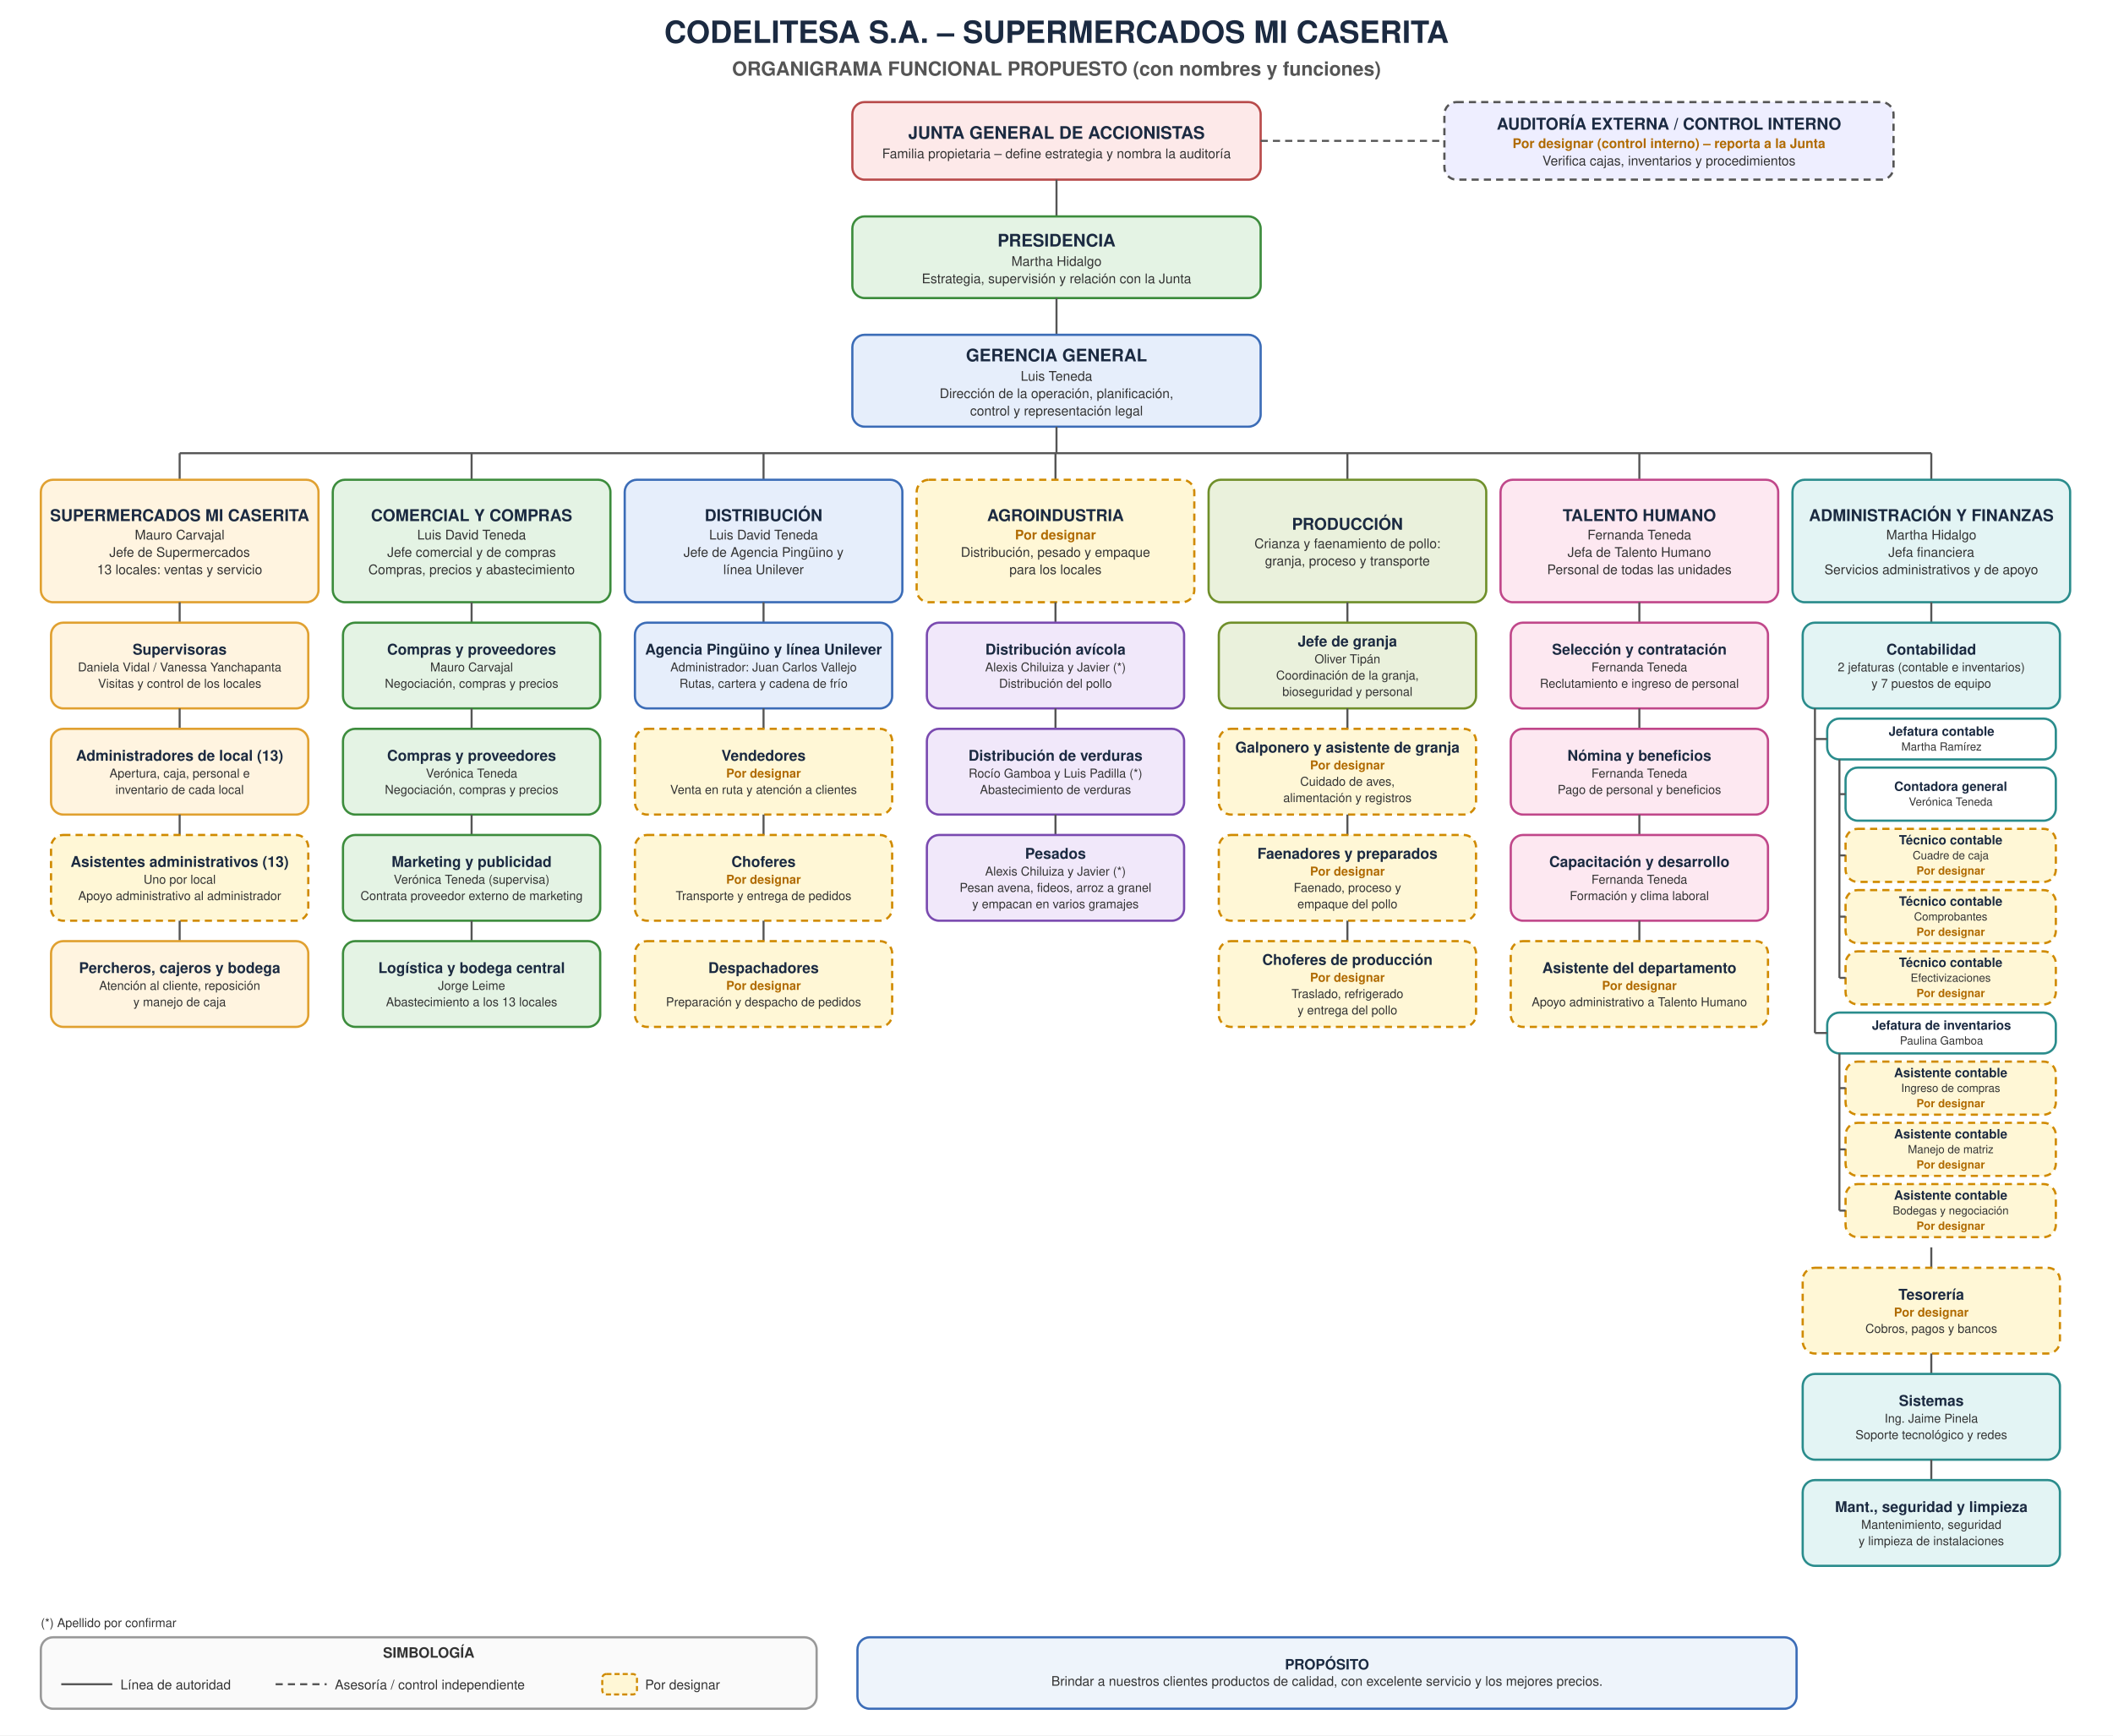
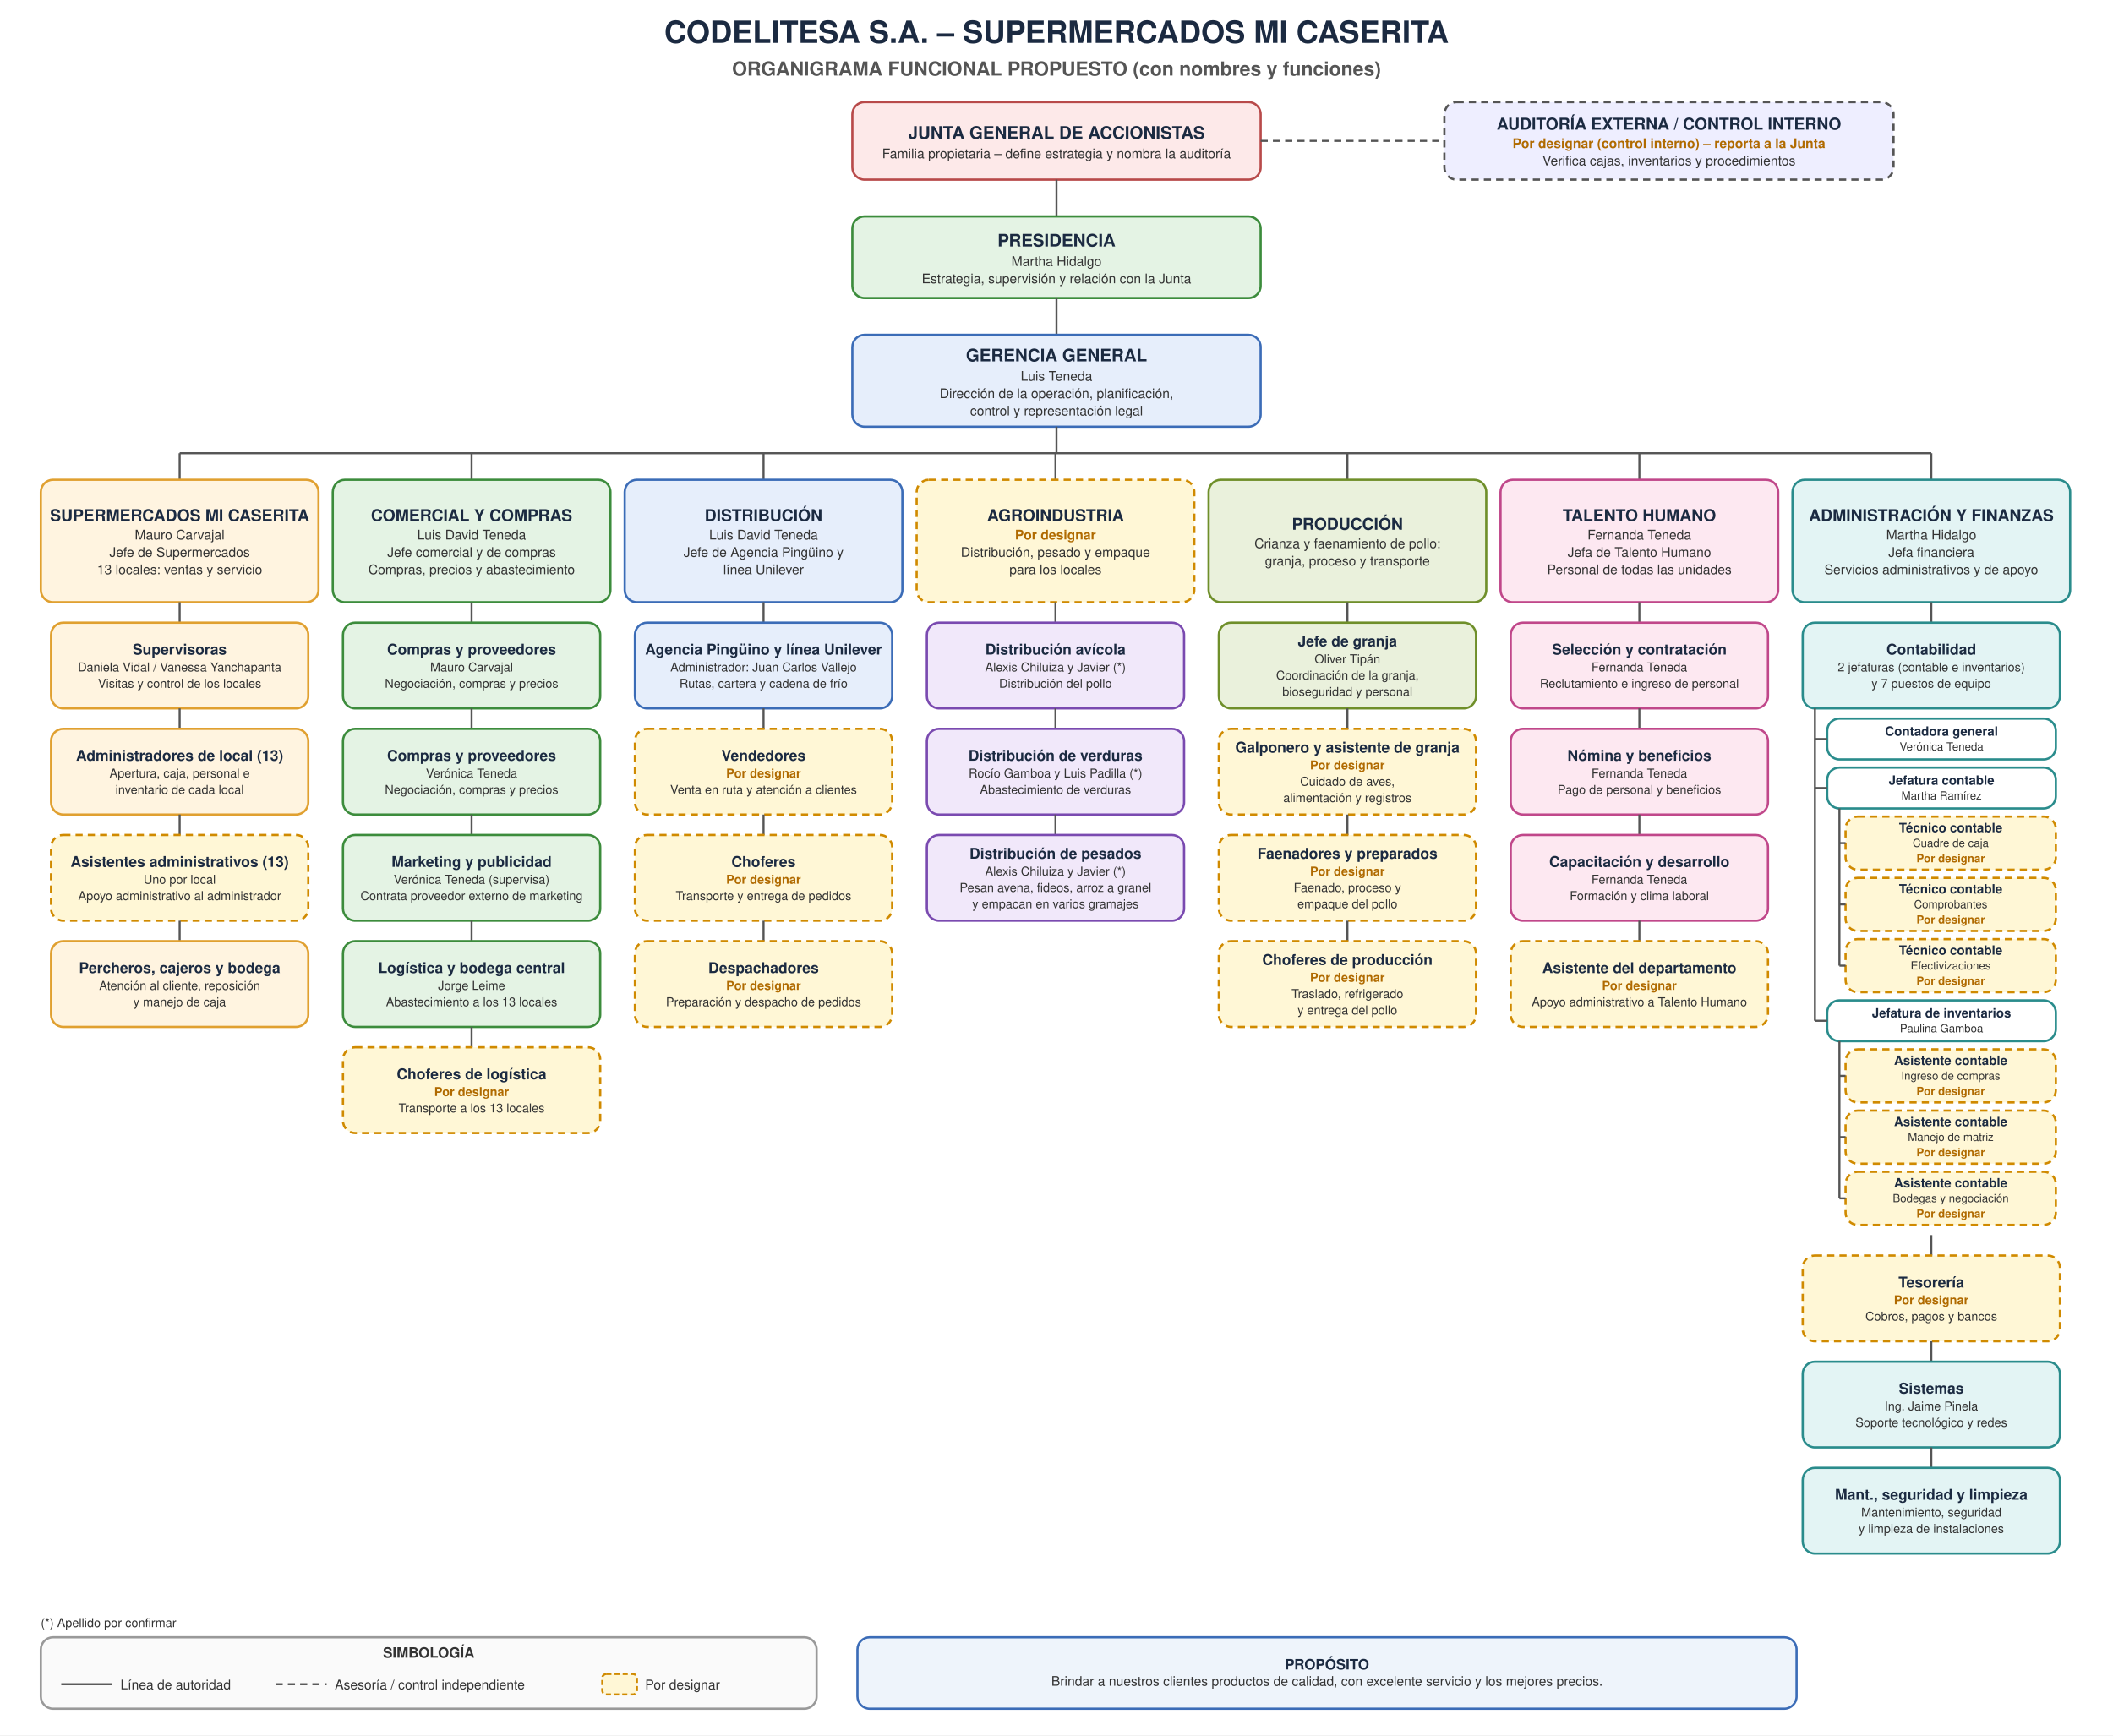
<svg xmlns="http://www.w3.org/2000/svg" width="2070" height="1700" viewBox="0 0 2070 1700" font-family="Helvetica,Arial,sans-serif">
  <rect width="100%" height="100%" fill="#fff" />
  <text x="1035.0" y="42" text-anchor="middle" font-size="30" font-weight="700" fill="#1b2a41">CODELITESA S.A. – SUPERMERCADOS MI CASERITA</text>
  <text x="1035.0" y="74" text-anchor="middle" font-size="19" font-weight="600" fill="#555">ORGANIGRAMA FUNCIONAL PROPUESTO (con nombres y funciones)</text>
  <rect x="835.0" y="100" width="400" height="76" rx="12" fill="#fde9e9" stroke="#b84a4a" stroke-width="2.2" />
  <text x="1035.0" y="136.0" text-anchor="middle" font-weight="700" font-size="17" fill="#1b2a41">JUNTA GENERAL DE ACCIONISTAS</text>
  <text x="1035.0" y="155.0" text-anchor="middle" font-size="13" fill="#333" font-weight="400">Familia propietaria – define estrategia y nombra la auditoría</text>
  <rect x="1415.0" y="100" width="440" height="76" rx="12" fill="#eef" stroke="#555" stroke-width="2.2" stroke-dasharray="7 5" />
  <text x="1635.0" y="127.0" text-anchor="middle" font-weight="700" font-size="16" fill="#1b2a41">AUDITORÍA EXTERNA / CONTROL INTERNO</text>
  <text x="1635.0" y="145.0" text-anchor="middle" font-size="13" fill="#b06a00" font-weight="700">Por designar (control interno) – reporta a la Junta</text>
  <text x="1635.0" y="162.0" text-anchor="middle" font-size="13" fill="#333" font-weight="400">Verifica cajas, inventarios y procedimientos</text>
  <path d="M1235.0,138 L1415.0,138" stroke="#555" stroke-width="2" fill="none" stroke-dasharray="7 5" />
  <path d="M1035.0,176 L1035.0,212" stroke="#555" stroke-width="2" fill="none" />
  <rect x="835.0" y="212" width="400" height="80" rx="12" fill="#e4f3e4" stroke="#3c8c3c" stroke-width="2.2" />
  <text x="1035.0" y="241.5" text-anchor="middle" font-weight="700" font-size="17" fill="#1b2a41">PRESIDENCIA</text>
  <text x="1035.0" y="260.5" text-anchor="middle" font-size="13" fill="#333" font-weight="400">Martha Hidalgo</text>
  <text x="1035.0" y="277.5" text-anchor="middle" font-size="13" fill="#333" font-weight="400">Estrategia, supervisión y relación con la Junta</text>
  <path d="M1035.0,292 L1035.0,328" stroke="#555" stroke-width="2" fill="none" />
  <rect x="835.0" y="328" width="400" height="90" rx="12" fill="#e6eefb" stroke="#3b6cb7" stroke-width="2.2" />
  <text x="1035.0" y="354.0" text-anchor="middle" font-weight="700" font-size="17" fill="#1b2a41">GERENCIA GENERAL</text>
  <text x="1035.0" y="373.0" text-anchor="middle" font-size="13" fill="#333" font-weight="400">Luis Teneda</text>
  <text x="1035.0" y="390.0" text-anchor="middle" font-size="13" fill="#333" font-weight="400">Dirección de la operación, planificación,</text>
  <text x="1035.0" y="407.0" text-anchor="middle" font-size="13" fill="#333" font-weight="400">control y representación legal</text>
  <path d="M1035.0,418 L1035.0,444" stroke="#555" stroke-width="2" fill="none" />
  <path d="M176.0,444 L176.0,470" stroke="#555" stroke-width="2" fill="none" />
  <rect x="40" y="470" width="272" height="120" rx="12" fill="#fff4e0" stroke="#e0a030" stroke-width="2.2" />
  <text x="176.0" y="510.5" text-anchor="middle" font-weight="700" font-size="16" fill="#1b2a41">SUPERMERCADOS MI CASERITA</text>
  <text x="176.0" y="528.5" text-anchor="middle" font-size="13" fill="#333" font-weight="400">Mauro Carvajal</text>
  <text x="176.0" y="545.5" text-anchor="middle" font-size="13" fill="#333" font-weight="400">Jefe de Supermercados</text>
  <text x="176.0" y="562.5" text-anchor="middle" font-size="13" fill="#333" font-weight="400">13 locales: ventas y servicio</text>
  <path d="M176.0,590 L176.0,610" stroke="#555" stroke-width="2" fill="none" />
  <rect x="50" y="610" width="252" height="84" rx="12" fill="#fff4e0" stroke="#e0a030" stroke-width="2.2" />
  <text x="176.0" y="641.25" text-anchor="middle" font-weight="700" font-size="14.5" fill="#1b2a41">Supervisoras</text>
  <text x="176.0" y="657.75" text-anchor="middle" font-size="12" fill="#333" font-weight="400">Daniela Vidal / Vanessa Yanchapanta</text>
  <text x="176.0" y="673.75" text-anchor="middle" font-size="12" fill="#333" font-weight="400">Visitas y control de los locales</text>
  <path d="M176.0,694 L176.0,714" stroke="#555" stroke-width="2" fill="none" />
  <rect x="50" y="714" width="252" height="84" rx="12" fill="#fff4e0" stroke="#e0a030" stroke-width="2.2" />
  <text x="176.0" y="745.25" text-anchor="middle" font-weight="700" font-size="14.5" fill="#1b2a41">Administradores de local (13)</text>
  <text x="176.0" y="761.75" text-anchor="middle" font-size="12" fill="#333" font-weight="400">Apertura, caja, personal e</text>
  <text x="176.0" y="777.75" text-anchor="middle" font-size="12" fill="#333" font-weight="400">inventario de cada local</text>
  <path d="M176.0,798 L176.0,818" stroke="#555" stroke-width="2" fill="none" />
  <rect x="50" y="818" width="252" height="84" rx="12" fill="#fff7d6" stroke="#d08a00" stroke-width="2.2" stroke-dasharray="7 5" />
  <text x="176.0" y="849.25" text-anchor="middle" font-weight="700" font-size="14.5" fill="#1b2a41">Asistentes administrativos (13)</text>
  <text x="176.0" y="865.75" text-anchor="middle" font-size="12" fill="#333" font-weight="400">Uno por local</text>
  <text x="176.0" y="881.75" text-anchor="middle" font-size="12" fill="#333" font-weight="400">Apoyo administrativo al administrador</text>
  <path d="M176.0,902 L176.0,922" stroke="#555" stroke-width="2" fill="none" />
  <rect x="50" y="922" width="252" height="84" rx="12" fill="#fff4e0" stroke="#e0a030" stroke-width="2.2" />
  <text x="176.0" y="953.25" text-anchor="middle" font-weight="700" font-size="14.5" fill="#1b2a41">Percheros, cajeros y bodega</text>
  <text x="176.0" y="969.75" text-anchor="middle" font-size="12" fill="#333" font-weight="400">Atención al cliente, reposición</text>
  <text x="176.0" y="985.75" text-anchor="middle" font-size="12" fill="#333" font-weight="400">y manejo de caja</text>
  <path d="M462.0,444 L462.0,470" stroke="#555" stroke-width="2" fill="none" />
  <rect x="326" y="470" width="272" height="120" rx="12" fill="#e4f3e4" stroke="#3c8c3c" stroke-width="2.2" />
  <text x="462.0" y="510.5" text-anchor="middle" font-weight="700" font-size="16" fill="#1b2a41">COMERCIAL Y COMPRAS</text>
  <text x="462.0" y="528.5" text-anchor="middle" font-size="13" fill="#333" font-weight="400">Luis David Teneda</text>
  <text x="462.0" y="545.5" text-anchor="middle" font-size="13" fill="#333" font-weight="400">Jefe comercial y de compras</text>
  <text x="462.0" y="562.5" text-anchor="middle" font-size="13" fill="#333" font-weight="400">Compras, precios y abastecimiento</text>
  <path d="M462.0,590 L462.0,610" stroke="#555" stroke-width="2" fill="none" />
  <rect x="336" y="610" width="252" height="84" rx="12" fill="#e4f3e4" stroke="#3c8c3c" stroke-width="2.2" />
  <text x="462.0" y="641.25" text-anchor="middle" font-weight="700" font-size="14.5" fill="#1b2a41">Compras y proveedores</text>
  <text x="462.0" y="657.75" text-anchor="middle" font-size="12" fill="#333" font-weight="400">Mauro Carvajal</text>
  <text x="462.0" y="673.75" text-anchor="middle" font-size="12" fill="#333" font-weight="400">Negociación, compras y precios</text>
  <path d="M462.0,694 L462.0,714" stroke="#555" stroke-width="2" fill="none" />
  <rect x="336" y="714" width="252" height="84" rx="12" fill="#e4f3e4" stroke="#3c8c3c" stroke-width="2.2" />
  <text x="462.0" y="745.25" text-anchor="middle" font-weight="700" font-size="14.5" fill="#1b2a41">Compras y proveedores</text>
  <text x="462.0" y="761.75" text-anchor="middle" font-size="12" fill="#333" font-weight="400">Verónica Teneda</text>
  <text x="462.0" y="777.75" text-anchor="middle" font-size="12" fill="#333" font-weight="400">Negociación, compras y precios</text>
  <path d="M462.0,798 L462.0,818" stroke="#555" stroke-width="2" fill="none" />
  <rect x="336" y="818" width="252" height="84" rx="12" fill="#e4f3e4" stroke="#3c8c3c" stroke-width="2.2" />
  <text x="462.0" y="849.25" text-anchor="middle" font-weight="700" font-size="14.5" fill="#1b2a41">Marketing y publicidad</text>
  <text x="462.0" y="865.75" text-anchor="middle" font-size="12" fill="#333" font-weight="400">Verónica Teneda (supervisa)</text>
  <text x="462.0" y="881.75" text-anchor="middle" font-size="12" fill="#333" font-weight="400">Contrata proveedor externo de marketing</text>
  <path d="M462.0,902 L462.0,922" stroke="#555" stroke-width="2" fill="none" />
  <rect x="336" y="922" width="252" height="84" rx="12" fill="#e4f3e4" stroke="#3c8c3c" stroke-width="2.2" />
  <text x="462.0" y="953.25" text-anchor="middle" font-weight="700" font-size="14.5" fill="#1b2a41">Logística y bodega central</text>
  <text x="462.0" y="969.75" text-anchor="middle" font-size="12" fill="#333" font-weight="400">Jorge Leime</text>
  <text x="462.0" y="985.75" text-anchor="middle" font-size="12" fill="#333" font-weight="400">Abastecimiento a los 13 locales</text>
+   <path d="M462.0,1006 L462.0,1026" stroke="#555" stroke-width="2" fill="none" />
+   <rect x="336" y="1026" width="252" height="84" rx="12" fill="#fff7d6" stroke="#d08a00" stroke-width="2.2" stroke-dasharray="7 5" />
+   <text x="462.0" y="1057.25" text-anchor="middle" font-weight="700" font-size="14.5" fill="#1b2a41">Choferes de logística</text>
+   <text x="462.0" y="1073.75" text-anchor="middle" font-size="12" fill="#b06a00" font-weight="700">Por designar</text>
+   <text x="462.0" y="1089.75" text-anchor="middle" font-size="12" fill="#333" font-weight="400">Transporte a los 13 locales</text>
  <path d="M748.0,444 L748.0,470" stroke="#555" stroke-width="2" fill="none" />
  <rect x="612" y="470" width="272" height="120" rx="12" fill="#e6eefb" stroke="#3b6cb7" stroke-width="2.2" />
  <text x="748.0" y="510.5" text-anchor="middle" font-weight="700" font-size="16" fill="#1b2a41">DISTRIBUCIÓN</text>
  <text x="748.0" y="528.5" text-anchor="middle" font-size="13" fill="#333" font-weight="400">Luis David Teneda</text>
  <text x="748.0" y="545.5" text-anchor="middle" font-size="13" fill="#333" font-weight="400">Jefe de Agencia Pingüino y</text>
  <text x="748.0" y="562.5" text-anchor="middle" font-size="13" fill="#333" font-weight="400">línea Unilever</text>
  <path d="M748.0,590 L748.0,610" stroke="#555" stroke-width="2" fill="none" />
  <rect x="622" y="610" width="252" height="84" rx="12" fill="#e6eefb" stroke="#3b6cb7" stroke-width="2.2" />
  <text x="748.0" y="641.25" text-anchor="middle" font-weight="700" font-size="14.5" fill="#1b2a41">Agencia Pingüino y línea Unilever</text>
  <text x="748.0" y="657.75" text-anchor="middle" font-size="12" fill="#333" font-weight="400">Administrador: Juan Carlos Vallejo</text>
  <text x="748.0" y="673.75" text-anchor="middle" font-size="12" fill="#333" font-weight="400">Rutas, cartera y cadena de frío</text>
  <path d="M748.0,694 L748.0,714" stroke="#555" stroke-width="2" fill="none" />
  <rect x="622" y="714" width="252" height="84" rx="12" fill="#fff7d6" stroke="#d08a00" stroke-width="2.2" stroke-dasharray="7 5" />
  <text x="748.0" y="745.25" text-anchor="middle" font-weight="700" font-size="14.5" fill="#1b2a41">Vendedores</text>
  <text x="748.0" y="761.75" text-anchor="middle" font-size="12" fill="#b06a00" font-weight="700">Por designar</text>
  <text x="748.0" y="777.75" text-anchor="middle" font-size="12" fill="#333" font-weight="400">Venta en ruta y atención a clientes</text>
  <path d="M748.0,798 L748.0,818" stroke="#555" stroke-width="2" fill="none" />
  <rect x="622" y="818" width="252" height="84" rx="12" fill="#fff7d6" stroke="#d08a00" stroke-width="2.2" stroke-dasharray="7 5" />
  <text x="748.0" y="849.25" text-anchor="middle" font-weight="700" font-size="14.5" fill="#1b2a41">Choferes</text>
  <text x="748.0" y="865.75" text-anchor="middle" font-size="12" fill="#b06a00" font-weight="700">Por designar</text>
  <text x="748.0" y="881.75" text-anchor="middle" font-size="12" fill="#333" font-weight="400">Transporte y entrega de pedidos</text>
  <path d="M748.0,902 L748.0,922" stroke="#555" stroke-width="2" fill="none" />
  <rect x="622" y="922" width="252" height="84" rx="12" fill="#fff7d6" stroke="#d08a00" stroke-width="2.2" stroke-dasharray="7 5" />
  <text x="748.0" y="953.25" text-anchor="middle" font-weight="700" font-size="14.5" fill="#1b2a41">Despachadores</text>
  <text x="748.0" y="969.75" text-anchor="middle" font-size="12" fill="#b06a00" font-weight="700">Por designar</text>
  <text x="748.0" y="985.75" text-anchor="middle" font-size="12" fill="#333" font-weight="400">Preparación y despacho de pedidos</text>
  <path d="M1034.0,444 L1034.0,470" stroke="#555" stroke-width="2" fill="none" />
  <rect x="898" y="470" width="272" height="120" rx="12" fill="#fff7d6" stroke="#d08a00" stroke-width="2.2" stroke-dasharray="7 5" />
  <text x="1034.0" y="510.5" text-anchor="middle" font-weight="700" font-size="16" fill="#1b2a41">AGROINDUSTRIA</text>
  <text x="1034.0" y="528.5" text-anchor="middle" font-size="13" fill="#b06a00" font-weight="700">Por designar</text>
  <text x="1034.0" y="545.5" text-anchor="middle" font-size="13" fill="#333" font-weight="400">Distribución, pesado y empaque</text>
  <text x="1034.0" y="562.5" text-anchor="middle" font-size="13" fill="#333" font-weight="400">para los locales</text>
  <path d="M1034.0,590 L1034.0,610" stroke="#555" stroke-width="2" fill="none" />
  <rect x="908" y="610" width="252" height="84" rx="12" fill="#f1e8fa" stroke="#7a4ab0" stroke-width="2.2" />
  <text x="1034.0" y="641.25" text-anchor="middle" font-weight="700" font-size="14.5" fill="#1b2a41">Distribución avícola</text>
  <text x="1034.0" y="657.75" text-anchor="middle" font-size="12" fill="#333" font-weight="400">Alexis Chiluiza y Javier (*)</text>
  <text x="1034.0" y="673.75" text-anchor="middle" font-size="12" fill="#333" font-weight="400">Distribución del pollo</text>
  <path d="M1034.0,694 L1034.0,714" stroke="#555" stroke-width="2" fill="none" />
  <rect x="908" y="714" width="252" height="84" rx="12" fill="#f1e8fa" stroke="#7a4ab0" stroke-width="2.2" />
  <text x="1034.0" y="745.25" text-anchor="middle" font-weight="700" font-size="14.5" fill="#1b2a41">Distribución de verduras</text>
  <text x="1034.0" y="761.75" text-anchor="middle" font-size="12" fill="#333" font-weight="400">Rocío Gamboa y Luis Padilla (*)</text>
  <text x="1034.0" y="777.75" text-anchor="middle" font-size="12" fill="#333" font-weight="400">Abastecimiento de verduras</text>
  <path d="M1034.0,798 L1034.0,818" stroke="#555" stroke-width="2" fill="none" />
  <rect x="908" y="818" width="252" height="84" rx="12" fill="#f1e8fa" stroke="#7a4ab0" stroke-width="2.2" />
-   <text x="1034.0" y="841.25" text-anchor="middle" font-weight="700" font-size="14.5" fill="#1b2a41">Pesados</text>
+   <text x="1034.0" y="841.25" text-anchor="middle" font-weight="700" font-size="14.5" fill="#1b2a41">Distribución de pesados</text>
  <text x="1034.0" y="857.75" text-anchor="middle" font-size="12" fill="#333" font-weight="400">Alexis Chiluiza y Javier (*)</text>
  <text x="1034.0" y="873.75" text-anchor="middle" font-size="12" fill="#333" font-weight="400">Pesan avena, fideos, arroz a granel</text>
  <text x="1034.0" y="889.75" text-anchor="middle" font-size="12" fill="#333" font-weight="400">y empacan en varios gramajes</text>
  <path d="M1320.0,444 L1320.0,470" stroke="#555" stroke-width="2" fill="none" />
  <rect x="1184" y="470" width="272" height="120" rx="12" fill="#eaf1dc" stroke="#6f8f2a" stroke-width="2.2" />
  <text x="1320.0" y="519.0" text-anchor="middle" font-weight="700" font-size="16" fill="#1b2a41">PRODUCCIÓN</text>
  <text x="1320.0" y="537.0" text-anchor="middle" font-size="13" fill="#333" font-weight="400">Crianza y faenamiento de pollo:</text>
  <text x="1320.0" y="554.0" text-anchor="middle" font-size="13" fill="#333" font-weight="400">granja, proceso y transporte</text>
  <path d="M1320.0,590 L1320.0,610" stroke="#555" stroke-width="2" fill="none" />
  <rect x="1194" y="610" width="252" height="84" rx="12" fill="#eaf1dc" stroke="#6f8f2a" stroke-width="2.2" />
  <text x="1320.0" y="633.25" text-anchor="middle" font-weight="700" font-size="14.5" fill="#1b2a41">Jefe de granja</text>
  <text x="1320.0" y="649.75" text-anchor="middle" font-size="12" fill="#333" font-weight="400">Oliver Tipán</text>
  <text x="1320.0" y="665.75" text-anchor="middle" font-size="12" fill="#333" font-weight="400">Coordinación de la granja,</text>
  <text x="1320.0" y="681.75" text-anchor="middle" font-size="12" fill="#333" font-weight="400">bioseguridad y personal</text>
  <path d="M1320.0,694 L1320.0,714" stroke="#555" stroke-width="2" fill="none" />
  <rect x="1194" y="714" width="252" height="84" rx="12" fill="#fff7d6" stroke="#d08a00" stroke-width="2.2" stroke-dasharray="7 5" />
  <text x="1320.0" y="737.25" text-anchor="middle" font-weight="700" font-size="14.5" fill="#1b2a41">Galponero y asistente de granja</text>
  <text x="1320.0" y="753.75" text-anchor="middle" font-size="12" fill="#b06a00" font-weight="700">Por designar</text>
  <text x="1320.0" y="769.75" text-anchor="middle" font-size="12" fill="#333" font-weight="400">Cuidado de aves,</text>
  <text x="1320.0" y="785.75" text-anchor="middle" font-size="12" fill="#333" font-weight="400">alimentación y registros</text>
  <path d="M1320.0,798 L1320.0,818" stroke="#555" stroke-width="2" fill="none" />
  <rect x="1194" y="818" width="252" height="84" rx="12" fill="#fff7d6" stroke="#d08a00" stroke-width="2.2" stroke-dasharray="7 5" />
  <text x="1320.0" y="841.25" text-anchor="middle" font-weight="700" font-size="14.5" fill="#1b2a41">Faenadores y preparados</text>
  <text x="1320.0" y="857.75" text-anchor="middle" font-size="12" fill="#b06a00" font-weight="700">Por designar</text>
  <text x="1320.0" y="873.75" text-anchor="middle" font-size="12" fill="#333" font-weight="400">Faenado, proceso y</text>
  <text x="1320.0" y="889.75" text-anchor="middle" font-size="12" fill="#333" font-weight="400">empaque del pollo</text>
  <path d="M1320.0,902 L1320.0,922" stroke="#555" stroke-width="2" fill="none" />
  <rect x="1194" y="922" width="252" height="84" rx="12" fill="#fff7d6" stroke="#d08a00" stroke-width="2.2" stroke-dasharray="7 5" />
  <text x="1320.0" y="945.25" text-anchor="middle" font-weight="700" font-size="14.5" fill="#1b2a41">Choferes de producción</text>
  <text x="1320.0" y="961.75" text-anchor="middle" font-size="12" fill="#b06a00" font-weight="700">Por designar</text>
  <text x="1320.0" y="977.75" text-anchor="middle" font-size="12" fill="#333" font-weight="400">Traslado, refrigerado</text>
  <text x="1320.0" y="993.75" text-anchor="middle" font-size="12" fill="#333" font-weight="400">y entrega del pollo</text>
  <path d="M1606.0,444 L1606.0,470" stroke="#555" stroke-width="2" fill="none" />
  <rect x="1470" y="470" width="272" height="120" rx="12" fill="#fde8f1" stroke="#c0478a" stroke-width="2.2" />
  <text x="1606.0" y="510.5" text-anchor="middle" font-weight="700" font-size="16" fill="#1b2a41">TALENTO HUMANO</text>
  <text x="1606.0" y="528.5" text-anchor="middle" font-size="13" fill="#333" font-weight="400">Fernanda Teneda</text>
  <text x="1606.0" y="545.5" text-anchor="middle" font-size="13" fill="#333" font-weight="400">Jefa de Talento Humano</text>
  <text x="1606.0" y="562.5" text-anchor="middle" font-size="13" fill="#333" font-weight="400">Personal de todas las unidades</text>
  <path d="M1606.0,590 L1606.0,610" stroke="#555" stroke-width="2" fill="none" />
  <rect x="1480" y="610" width="252" height="84" rx="12" fill="#fde8f1" stroke="#c0478a" stroke-width="2.2" />
  <text x="1606.0" y="641.25" text-anchor="middle" font-weight="700" font-size="14.5" fill="#1b2a41">Selección y contratación</text>
  <text x="1606.0" y="657.75" text-anchor="middle" font-size="12" fill="#333" font-weight="400">Fernanda Teneda</text>
  <text x="1606.0" y="673.75" text-anchor="middle" font-size="12" fill="#333" font-weight="400">Reclutamiento e ingreso de personal</text>
  <path d="M1606.0,694 L1606.0,714" stroke="#555" stroke-width="2" fill="none" />
  <rect x="1480" y="714" width="252" height="84" rx="12" fill="#fde8f1" stroke="#c0478a" stroke-width="2.2" />
  <text x="1606.0" y="745.25" text-anchor="middle" font-weight="700" font-size="14.5" fill="#1b2a41">Nómina y beneficios</text>
  <text x="1606.0" y="761.75" text-anchor="middle" font-size="12" fill="#333" font-weight="400">Fernanda Teneda</text>
  <text x="1606.0" y="777.75" text-anchor="middle" font-size="12" fill="#333" font-weight="400">Pago de personal y beneficios</text>
  <path d="M1606.0,798 L1606.0,818" stroke="#555" stroke-width="2" fill="none" />
  <rect x="1480" y="818" width="252" height="84" rx="12" fill="#fde8f1" stroke="#c0478a" stroke-width="2.2" />
  <text x="1606.0" y="849.25" text-anchor="middle" font-weight="700" font-size="14.5" fill="#1b2a41">Capacitación y desarrollo</text>
  <text x="1606.0" y="865.75" text-anchor="middle" font-size="12" fill="#333" font-weight="400">Fernanda Teneda</text>
  <text x="1606.0" y="881.75" text-anchor="middle" font-size="12" fill="#333" font-weight="400">Formación y clima laboral</text>
  <path d="M1606.0,902 L1606.0,922" stroke="#555" stroke-width="2" fill="none" />
  <rect x="1480" y="922" width="252" height="84" rx="12" fill="#fff7d6" stroke="#d08a00" stroke-width="2.2" stroke-dasharray="7 5" />
  <text x="1606.0" y="953.25" text-anchor="middle" font-weight="700" font-size="14.5" fill="#1b2a41">Asistente del departamento</text>
  <text x="1606.0" y="969.75" text-anchor="middle" font-size="12" fill="#b06a00" font-weight="700">Por designar</text>
  <text x="1606.0" y="985.75" text-anchor="middle" font-size="12" fill="#333" font-weight="400">Apoyo administrativo a Talento Humano</text>
  <path d="M1892.0,444 L1892.0,470" stroke="#555" stroke-width="2" fill="none" />
  <rect x="1756" y="470" width="272" height="120" rx="12" fill="#e3f4f4" stroke="#2a8c8c" stroke-width="2.2" />
  <text x="1892.0" y="510.5" text-anchor="middle" font-weight="700" font-size="16" fill="#1b2a41">ADMINISTRACIÓN Y FINANZAS</text>
  <text x="1892.0" y="528.5" text-anchor="middle" font-size="13" fill="#333" font-weight="400">Martha Hidalgo</text>
  <text x="1892.0" y="545.5" text-anchor="middle" font-size="13" fill="#333" font-weight="400">Jefa financiera</text>
  <text x="1892.0" y="562.5" text-anchor="middle" font-size="13" fill="#333" font-weight="400">Servicios administrativos y de apoyo</text>
  <path d="M1892.0,590 L1892.0,610" stroke="#555" stroke-width="2" fill="none" />
  <rect x="1766" y="610" width="252" height="84" rx="12" fill="#e3f4f4" stroke="#2a8c8c" stroke-width="2.2" />
  <text x="1892.0" y="641.25" text-anchor="middle" font-weight="700" font-size="14.5" fill="#1b2a41">Contabilidad</text>
  <text x="1892.0" y="657.75" text-anchor="middle" font-size="12" fill="#333" font-weight="400">2 jefaturas (contable e inventarios)</text>
  <text x="1892.0" y="673.75" text-anchor="middle" font-size="12" fill="#333" font-weight="400">y 7 puestos de equipo</text>
  <rect x="1790" y="704" width="224" height="40" rx="12" fill="#fff" stroke="#2a8c8c" stroke-width="2.2" />
-   <text x="1902.0" y="720.75" text-anchor="middle" font-weight="700" font-size="12.5" fill="#1b2a41">Jefatura contable</text>
-   <text x="1902.0" y="735.25" text-anchor="middle" font-size="11" fill="#333" font-weight="400">Martha Ramírez</text>
-   <rect x="1808" y="752" width="206" height="52" rx="12" fill="#fff" stroke="#2a8c8c" stroke-width="2.2" />
-   <text x="1911.0" y="774.75" text-anchor="middle" font-weight="700" font-size="12.5" fill="#1b2a41">Contadora general</text>
-   <text x="1911.0" y="789.25" text-anchor="middle" font-size="11" fill="#333" font-weight="400">Verónica Teneda</text>
-   <rect x="1808" y="812" width="206" height="52" rx="12" fill="#fff7d6" stroke="#d08a00" stroke-width="2.2" stroke-dasharray="7 5" />
-   <text x="1911.0" y="827.25" text-anchor="middle" font-weight="700" font-size="12.5" fill="#1b2a41">Técnico contable</text>
-   <text x="1911.0" y="841.75" text-anchor="middle" font-size="11" fill="#333" font-weight="400">Cuadre de caja</text>
-   <text x="1911.0" y="856.75" text-anchor="middle" font-size="11" fill="#b06a00" font-weight="700">Por designar</text>
-   <rect x="1808" y="872" width="206" height="52" rx="12" fill="#fff7d6" stroke="#d08a00" stroke-width="2.2" stroke-dasharray="7 5" />
-   <text x="1911.0" y="887.25" text-anchor="middle" font-weight="700" font-size="12.5" fill="#1b2a41">Técnico contable</text>
-   <text x="1911.0" y="901.75" text-anchor="middle" font-size="11" fill="#333" font-weight="400">Comprobantes</text>
-   <text x="1911.0" y="916.75" text-anchor="middle" font-size="11" fill="#b06a00" font-weight="700">Por designar</text>
-   <rect x="1808" y="932" width="206" height="52" rx="12" fill="#fff7d6" stroke="#d08a00" stroke-width="2.2" stroke-dasharray="7 5" />
-   <text x="1911.0" y="947.25" text-anchor="middle" font-weight="700" font-size="12.5" fill="#1b2a41">Técnico contable</text>
-   <text x="1911.0" y="961.75" text-anchor="middle" font-size="11" fill="#333" font-weight="400">Efectivizaciones</text>
-   <text x="1911.0" y="976.75" text-anchor="middle" font-size="11" fill="#b06a00" font-weight="700">Por designar</text>
-   <rect x="1790" y="992" width="224" height="40" rx="12" fill="#fff" stroke="#2a8c8c" stroke-width="2.2" />
-   <text x="1902.0" y="1008.75" text-anchor="middle" font-weight="700" font-size="12.5" fill="#1b2a41">Jefatura de inventarios</text>
-   <text x="1902.0" y="1023.25" text-anchor="middle" font-size="11" fill="#333" font-weight="400">Paulina Gamboa</text>
-   <rect x="1808" y="1040" width="206" height="52" rx="12" fill="#fff7d6" stroke="#d08a00" stroke-width="2.2" stroke-dasharray="7 5" />
-   <text x="1911.0" y="1055.25" text-anchor="middle" font-weight="700" font-size="12.5" fill="#1b2a41">Asistente contable</text>
-   <text x="1911.0" y="1069.75" text-anchor="middle" font-size="11" fill="#333" font-weight="400">Ingreso de compras</text>
-   <text x="1911.0" y="1084.75" text-anchor="middle" font-size="11" fill="#b06a00" font-weight="700">Por designar</text>
-   <rect x="1808" y="1100" width="206" height="52" rx="12" fill="#fff7d6" stroke="#d08a00" stroke-width="2.2" stroke-dasharray="7 5" />
-   <text x="1911.0" y="1115.25" text-anchor="middle" font-weight="700" font-size="12.5" fill="#1b2a41">Asistente contable</text>
-   <text x="1911.0" y="1129.75" text-anchor="middle" font-size="11" fill="#333" font-weight="400">Manejo de matriz</text>
-   <text x="1911.0" y="1144.75" text-anchor="middle" font-size="11" fill="#b06a00" font-weight="700">Por designar</text>
-   <rect x="1808" y="1160" width="206" height="52" rx="12" fill="#fff7d6" stroke="#d08a00" stroke-width="2.2" stroke-dasharray="7 5" />
-   <text x="1911.0" y="1175.25" text-anchor="middle" font-weight="700" font-size="12.5" fill="#1b2a41">Asistente contable</text>
-   <text x="1911.0" y="1189.75" text-anchor="middle" font-size="11" fill="#333" font-weight="400">Bodegas y negociación</text>
-   <text x="1911.0" y="1204.75" text-anchor="middle" font-size="11" fill="#b06a00" font-weight="700">Por designar</text>
-   <path d="M1778,694 L1778,1012.0" stroke="#555" stroke-width="2" fill="none" />
+   <text x="1902.0" y="720.75" text-anchor="middle" font-weight="700" font-size="12.5" fill="#1b2a41">Contadora general</text>
+   <text x="1902.0" y="735.25" text-anchor="middle" font-size="11" fill="#333" font-weight="400">Verónica Teneda</text>
+   <rect x="1790" y="752" width="224" height="40" rx="12" fill="#fff" stroke="#2a8c8c" stroke-width="2.2" />
+   <text x="1902.0" y="768.75" text-anchor="middle" font-weight="700" font-size="12.5" fill="#1b2a41">Jefatura contable</text>
+   <text x="1902.0" y="783.25" text-anchor="middle" font-size="11" fill="#333" font-weight="400">Martha Ramírez</text>
+   <rect x="1808" y="800" width="206" height="52" rx="12" fill="#fff7d6" stroke="#d08a00" stroke-width="2.2" stroke-dasharray="7 5" />
+   <text x="1911.0" y="815.25" text-anchor="middle" font-weight="700" font-size="12.5" fill="#1b2a41">Técnico contable</text>
+   <text x="1911.0" y="829.75" text-anchor="middle" font-size="11" fill="#333" font-weight="400">Cuadre de caja</text>
+   <text x="1911.0" y="844.75" text-anchor="middle" font-size="11" fill="#b06a00" font-weight="700">Por designar</text>
+   <rect x="1808" y="860" width="206" height="52" rx="12" fill="#fff7d6" stroke="#d08a00" stroke-width="2.2" stroke-dasharray="7 5" />
+   <text x="1911.0" y="875.25" text-anchor="middle" font-weight="700" font-size="12.5" fill="#1b2a41">Técnico contable</text>
+   <text x="1911.0" y="889.75" text-anchor="middle" font-size="11" fill="#333" font-weight="400">Comprobantes</text>
+   <text x="1911.0" y="904.75" text-anchor="middle" font-size="11" fill="#b06a00" font-weight="700">Por designar</text>
+   <rect x="1808" y="920" width="206" height="52" rx="12" fill="#fff7d6" stroke="#d08a00" stroke-width="2.2" stroke-dasharray="7 5" />
+   <text x="1911.0" y="935.25" text-anchor="middle" font-weight="700" font-size="12.5" fill="#1b2a41">Técnico contable</text>
+   <text x="1911.0" y="949.75" text-anchor="middle" font-size="11" fill="#333" font-weight="400">Efectivizaciones</text>
+   <text x="1911.0" y="964.75" text-anchor="middle" font-size="11" fill="#b06a00" font-weight="700">Por designar</text>
+   <rect x="1790" y="980" width="224" height="40" rx="12" fill="#fff" stroke="#2a8c8c" stroke-width="2.2" />
+   <text x="1902.0" y="996.75" text-anchor="middle" font-weight="700" font-size="12.5" fill="#1b2a41">Jefatura de inventarios</text>
+   <text x="1902.0" y="1011.25" text-anchor="middle" font-size="11" fill="#333" font-weight="400">Paulina Gamboa</text>
+   <rect x="1808" y="1028" width="206" height="52" rx="12" fill="#fff7d6" stroke="#d08a00" stroke-width="2.2" stroke-dasharray="7 5" />
+   <text x="1911.0" y="1043.25" text-anchor="middle" font-weight="700" font-size="12.5" fill="#1b2a41">Asistente contable</text>
+   <text x="1911.0" y="1057.75" text-anchor="middle" font-size="11" fill="#333" font-weight="400">Ingreso de compras</text>
+   <text x="1911.0" y="1072.75" text-anchor="middle" font-size="11" fill="#b06a00" font-weight="700">Por designar</text>
+   <rect x="1808" y="1088" width="206" height="52" rx="12" fill="#fff7d6" stroke="#d08a00" stroke-width="2.2" stroke-dasharray="7 5" />
+   <text x="1911.0" y="1103.25" text-anchor="middle" font-weight="700" font-size="12.5" fill="#1b2a41">Asistente contable</text>
+   <text x="1911.0" y="1117.75" text-anchor="middle" font-size="11" fill="#333" font-weight="400">Manejo de matriz</text>
+   <text x="1911.0" y="1132.75" text-anchor="middle" font-size="11" fill="#b06a00" font-weight="700">Por designar</text>
+   <rect x="1808" y="1148" width="206" height="52" rx="12" fill="#fff7d6" stroke="#d08a00" stroke-width="2.2" stroke-dasharray="7 5" />
+   <text x="1911.0" y="1163.25" text-anchor="middle" font-weight="700" font-size="12.5" fill="#1b2a41">Asistente contable</text>
+   <text x="1911.0" y="1177.75" text-anchor="middle" font-size="11" fill="#333" font-weight="400">Bodegas y negociación</text>
+   <text x="1911.0" y="1192.75" text-anchor="middle" font-size="11" fill="#b06a00" font-weight="700">Por designar</text>
+   <path d="M1778,694 L1778,1000.0" stroke="#555" stroke-width="2" fill="none" />
  <path d="M1778,724.0 L1790,724.0" stroke="#555" stroke-width="2" fill="none" />
-   <path d="M1778,1012.0 L1790,1012.0" stroke="#555" stroke-width="2" fill="none" />
-   <path d="M1802,744 L1802,958.0" stroke="#555" stroke-width="2" fill="none" />
-   <path d="M1802,778.0 L1808,778.0" stroke="#555" stroke-width="2" fill="none" />
-   <path d="M1802,838.0 L1808,838.0" stroke="#555" stroke-width="2" fill="none" />
-   <path d="M1802,898.0 L1808,898.0" stroke="#555" stroke-width="2" fill="none" />
-   <path d="M1802,958.0 L1808,958.0" stroke="#555" stroke-width="2" fill="none" />
-   <path d="M1802,1032 L1802,1186.0" stroke="#555" stroke-width="2" fill="none" />
-   <path d="M1802,1066.0 L1808,1066.0" stroke="#555" stroke-width="2" fill="none" />
-   <path d="M1802,1126.0 L1808,1126.0" stroke="#555" stroke-width="2" fill="none" />
-   <path d="M1802,1186.0 L1808,1186.0" stroke="#555" stroke-width="2" fill="none" />
-   <path d="M1892.0,1222 L1892.0,1242" stroke="#555" stroke-width="2" fill="none" />
-   <rect x="1766" y="1242" width="252" height="84" rx="12" fill="#fff7d6" stroke="#d08a00" stroke-width="2.2" stroke-dasharray="7 5" />
-   <text x="1892.0" y="1273.25" text-anchor="middle" font-weight="700" font-size="14.5" fill="#1b2a41">Tesorería</text>
-   <text x="1892.0" y="1289.75" text-anchor="middle" font-size="12" fill="#b06a00" font-weight="700">Por designar</text>
-   <text x="1892.0" y="1305.75" text-anchor="middle" font-size="12" fill="#333" font-weight="400">Cobros, pagos y bancos</text>
-   <path d="M1892.0,1326 L1892.0,1346" stroke="#555" stroke-width="2" fill="none" />
-   <rect x="1766" y="1346" width="252" height="84" rx="12" fill="#e3f4f4" stroke="#2a8c8c" stroke-width="2.2" />
-   <text x="1892.0" y="1377.25" text-anchor="middle" font-weight="700" font-size="14.5" fill="#1b2a41">Sistemas</text>
-   <text x="1892.0" y="1393.75" text-anchor="middle" font-size="12" fill="#333" font-weight="400">Ing. Jaime Pinela</text>
-   <text x="1892.0" y="1409.75" text-anchor="middle" font-size="12" fill="#333" font-weight="400">Soporte tecnológico y redes</text>
-   <path d="M1892.0,1430 L1892.0,1450" stroke="#555" stroke-width="2" fill="none" />
-   <rect x="1766" y="1450" width="252" height="84" rx="12" fill="#e3f4f4" stroke="#2a8c8c" stroke-width="2.2" />
-   <text x="1892.0" y="1481.25" text-anchor="middle" font-weight="700" font-size="14.5" fill="#1b2a41">Mant., seguridad y limpieza</text>
-   <text x="1892.0" y="1497.75" text-anchor="middle" font-size="12" fill="#333" font-weight="400">Mantenimiento, seguridad</text>
-   <text x="1892.0" y="1513.75" text-anchor="middle" font-size="12" fill="#333" font-weight="400">y limpieza de instalaciones</text>
+   <path d="M1778,772.0 L1790,772.0" stroke="#555" stroke-width="2" fill="none" />
+   <path d="M1778,1000.0 L1790,1000.0" stroke="#555" stroke-width="2" fill="none" />
+   <path d="M1802,792 L1802,946.0" stroke="#555" stroke-width="2" fill="none" />
+   <path d="M1802,826.0 L1808,826.0" stroke="#555" stroke-width="2" fill="none" />
+   <path d="M1802,886.0 L1808,886.0" stroke="#555" stroke-width="2" fill="none" />
+   <path d="M1802,946.0 L1808,946.0" stroke="#555" stroke-width="2" fill="none" />
+   <path d="M1802,1020 L1802,1174.0" stroke="#555" stroke-width="2" fill="none" />
+   <path d="M1802,1054.0 L1808,1054.0" stroke="#555" stroke-width="2" fill="none" />
+   <path d="M1802,1114.0 L1808,1114.0" stroke="#555" stroke-width="2" fill="none" />
+   <path d="M1802,1174.0 L1808,1174.0" stroke="#555" stroke-width="2" fill="none" />
+   <path d="M1892.0,1210 L1892.0,1230" stroke="#555" stroke-width="2" fill="none" />
+   <rect x="1766" y="1230" width="252" height="84" rx="12" fill="#fff7d6" stroke="#d08a00" stroke-width="2.2" stroke-dasharray="7 5" />
+   <text x="1892.0" y="1261.25" text-anchor="middle" font-weight="700" font-size="14.5" fill="#1b2a41">Tesorería</text>
+   <text x="1892.0" y="1277.75" text-anchor="middle" font-size="12" fill="#b06a00" font-weight="700">Por designar</text>
+   <text x="1892.0" y="1293.75" text-anchor="middle" font-size="12" fill="#333" font-weight="400">Cobros, pagos y bancos</text>
+   <path d="M1892.0,1314 L1892.0,1334" stroke="#555" stroke-width="2" fill="none" />
+   <rect x="1766" y="1334" width="252" height="84" rx="12" fill="#e3f4f4" stroke="#2a8c8c" stroke-width="2.2" />
+   <text x="1892.0" y="1365.25" text-anchor="middle" font-weight="700" font-size="14.5" fill="#1b2a41">Sistemas</text>
+   <text x="1892.0" y="1381.75" text-anchor="middle" font-size="12" fill="#333" font-weight="400">Ing. Jaime Pinela</text>
+   <text x="1892.0" y="1397.75" text-anchor="middle" font-size="12" fill="#333" font-weight="400">Soporte tecnológico y redes</text>
+   <path d="M1892.0,1418 L1892.0,1438" stroke="#555" stroke-width="2" fill="none" />
+   <rect x="1766" y="1438" width="252" height="84" rx="12" fill="#e3f4f4" stroke="#2a8c8c" stroke-width="2.2" />
+   <text x="1892.0" y="1469.25" text-anchor="middle" font-weight="700" font-size="14.5" fill="#1b2a41">Mant., seguridad y limpieza</text>
+   <text x="1892.0" y="1485.75" text-anchor="middle" font-size="12" fill="#333" font-weight="400">Mantenimiento, seguridad</text>
+   <text x="1892.0" y="1501.75" text-anchor="middle" font-size="12" fill="#333" font-weight="400">y limpieza de instalaciones</text>
  <path d="M176.0,444 L1892.0,444" stroke="#555" stroke-width="2" fill="none" />
  <rect x="40" y="1604" width="760" height="70" rx="12" fill="#fafafa" stroke="#999" stroke-width="2.2" />
  <text x="420.0" y="1644.0" text-anchor="middle" font-weight="700" font-size="14" fill="#1b2a41" />
  <text x="420" y="1624" text-anchor="middle" font-size="14" font-weight="700" fill="#333">SIMBOLOGÍA</text>
  <path d="M60,1650 L110,1650" stroke="#555" stroke-width="2" fill="none" />
  <text x="118" y="1655" text-anchor="start" font-size="13" font-weight="400" fill="#333">Línea de autoridad</text>
  <path d="M270,1650 L320,1650" stroke="#555" stroke-width="2" fill="none" stroke-dasharray="7 5" />
  <text x="328" y="1655" text-anchor="start" font-size="13" font-weight="400" fill="#333">Asesoría / control independiente</text>
  <rect x="590" y="1640" width="34" height="20" rx="4" fill="#fff7d6" stroke="#d08a00" stroke-width="2" stroke-dasharray="5 3" />
  <text x="632" y="1655" text-anchor="start" font-size="13" font-weight="400" fill="#333">Por designar</text>
  <text x="40" y="1594" text-anchor="start" font-size="12" font-weight="400" fill="#333">(*) Apellido por confirmar</text>
  <rect x="840" y="1604" width="920" height="70" rx="12" fill="#eef4fb" stroke="#3b6cb7" stroke-width="2.2" />
  <text x="1300.0" y="1635.5" text-anchor="middle" font-weight="700" font-size="14" fill="#1b2a41">PROPÓSITO</text>
  <text x="1300.0" y="1651.5" text-anchor="middle" font-size="13" fill="#333" font-weight="400">Brindar a nuestros clientes productos de calidad, con excelente servicio y los mejores precios.</text>
</svg>
